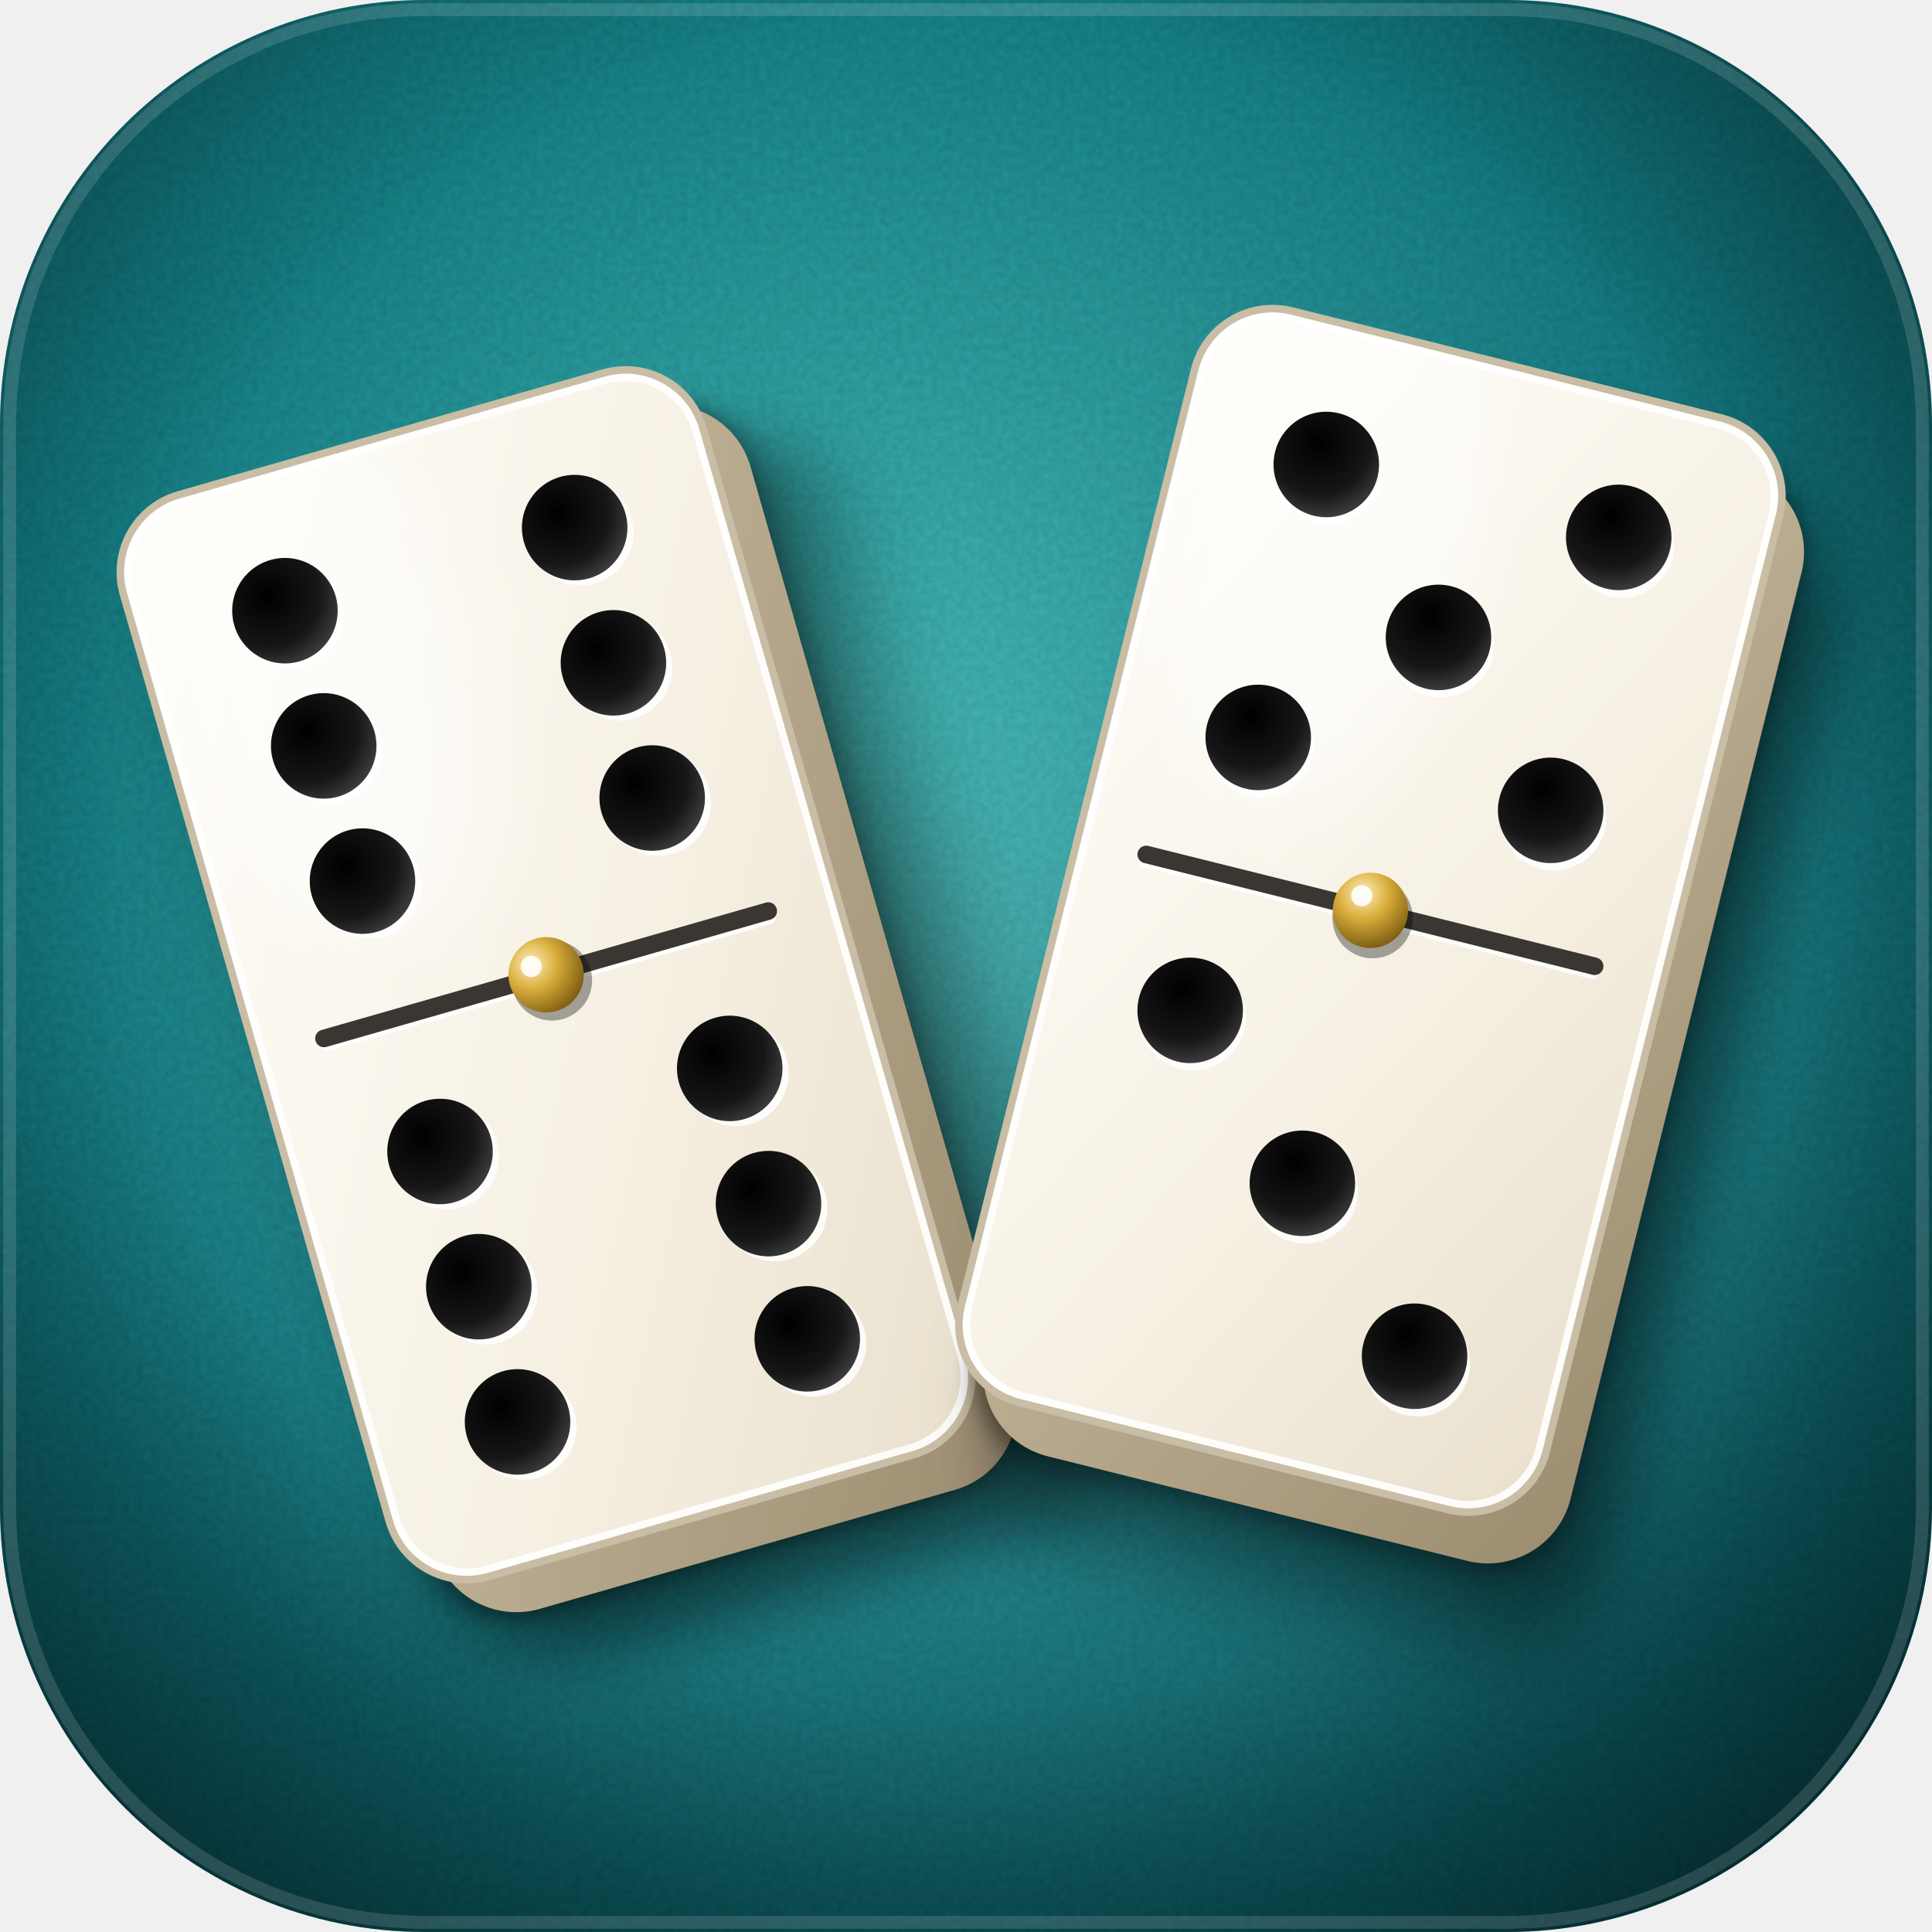
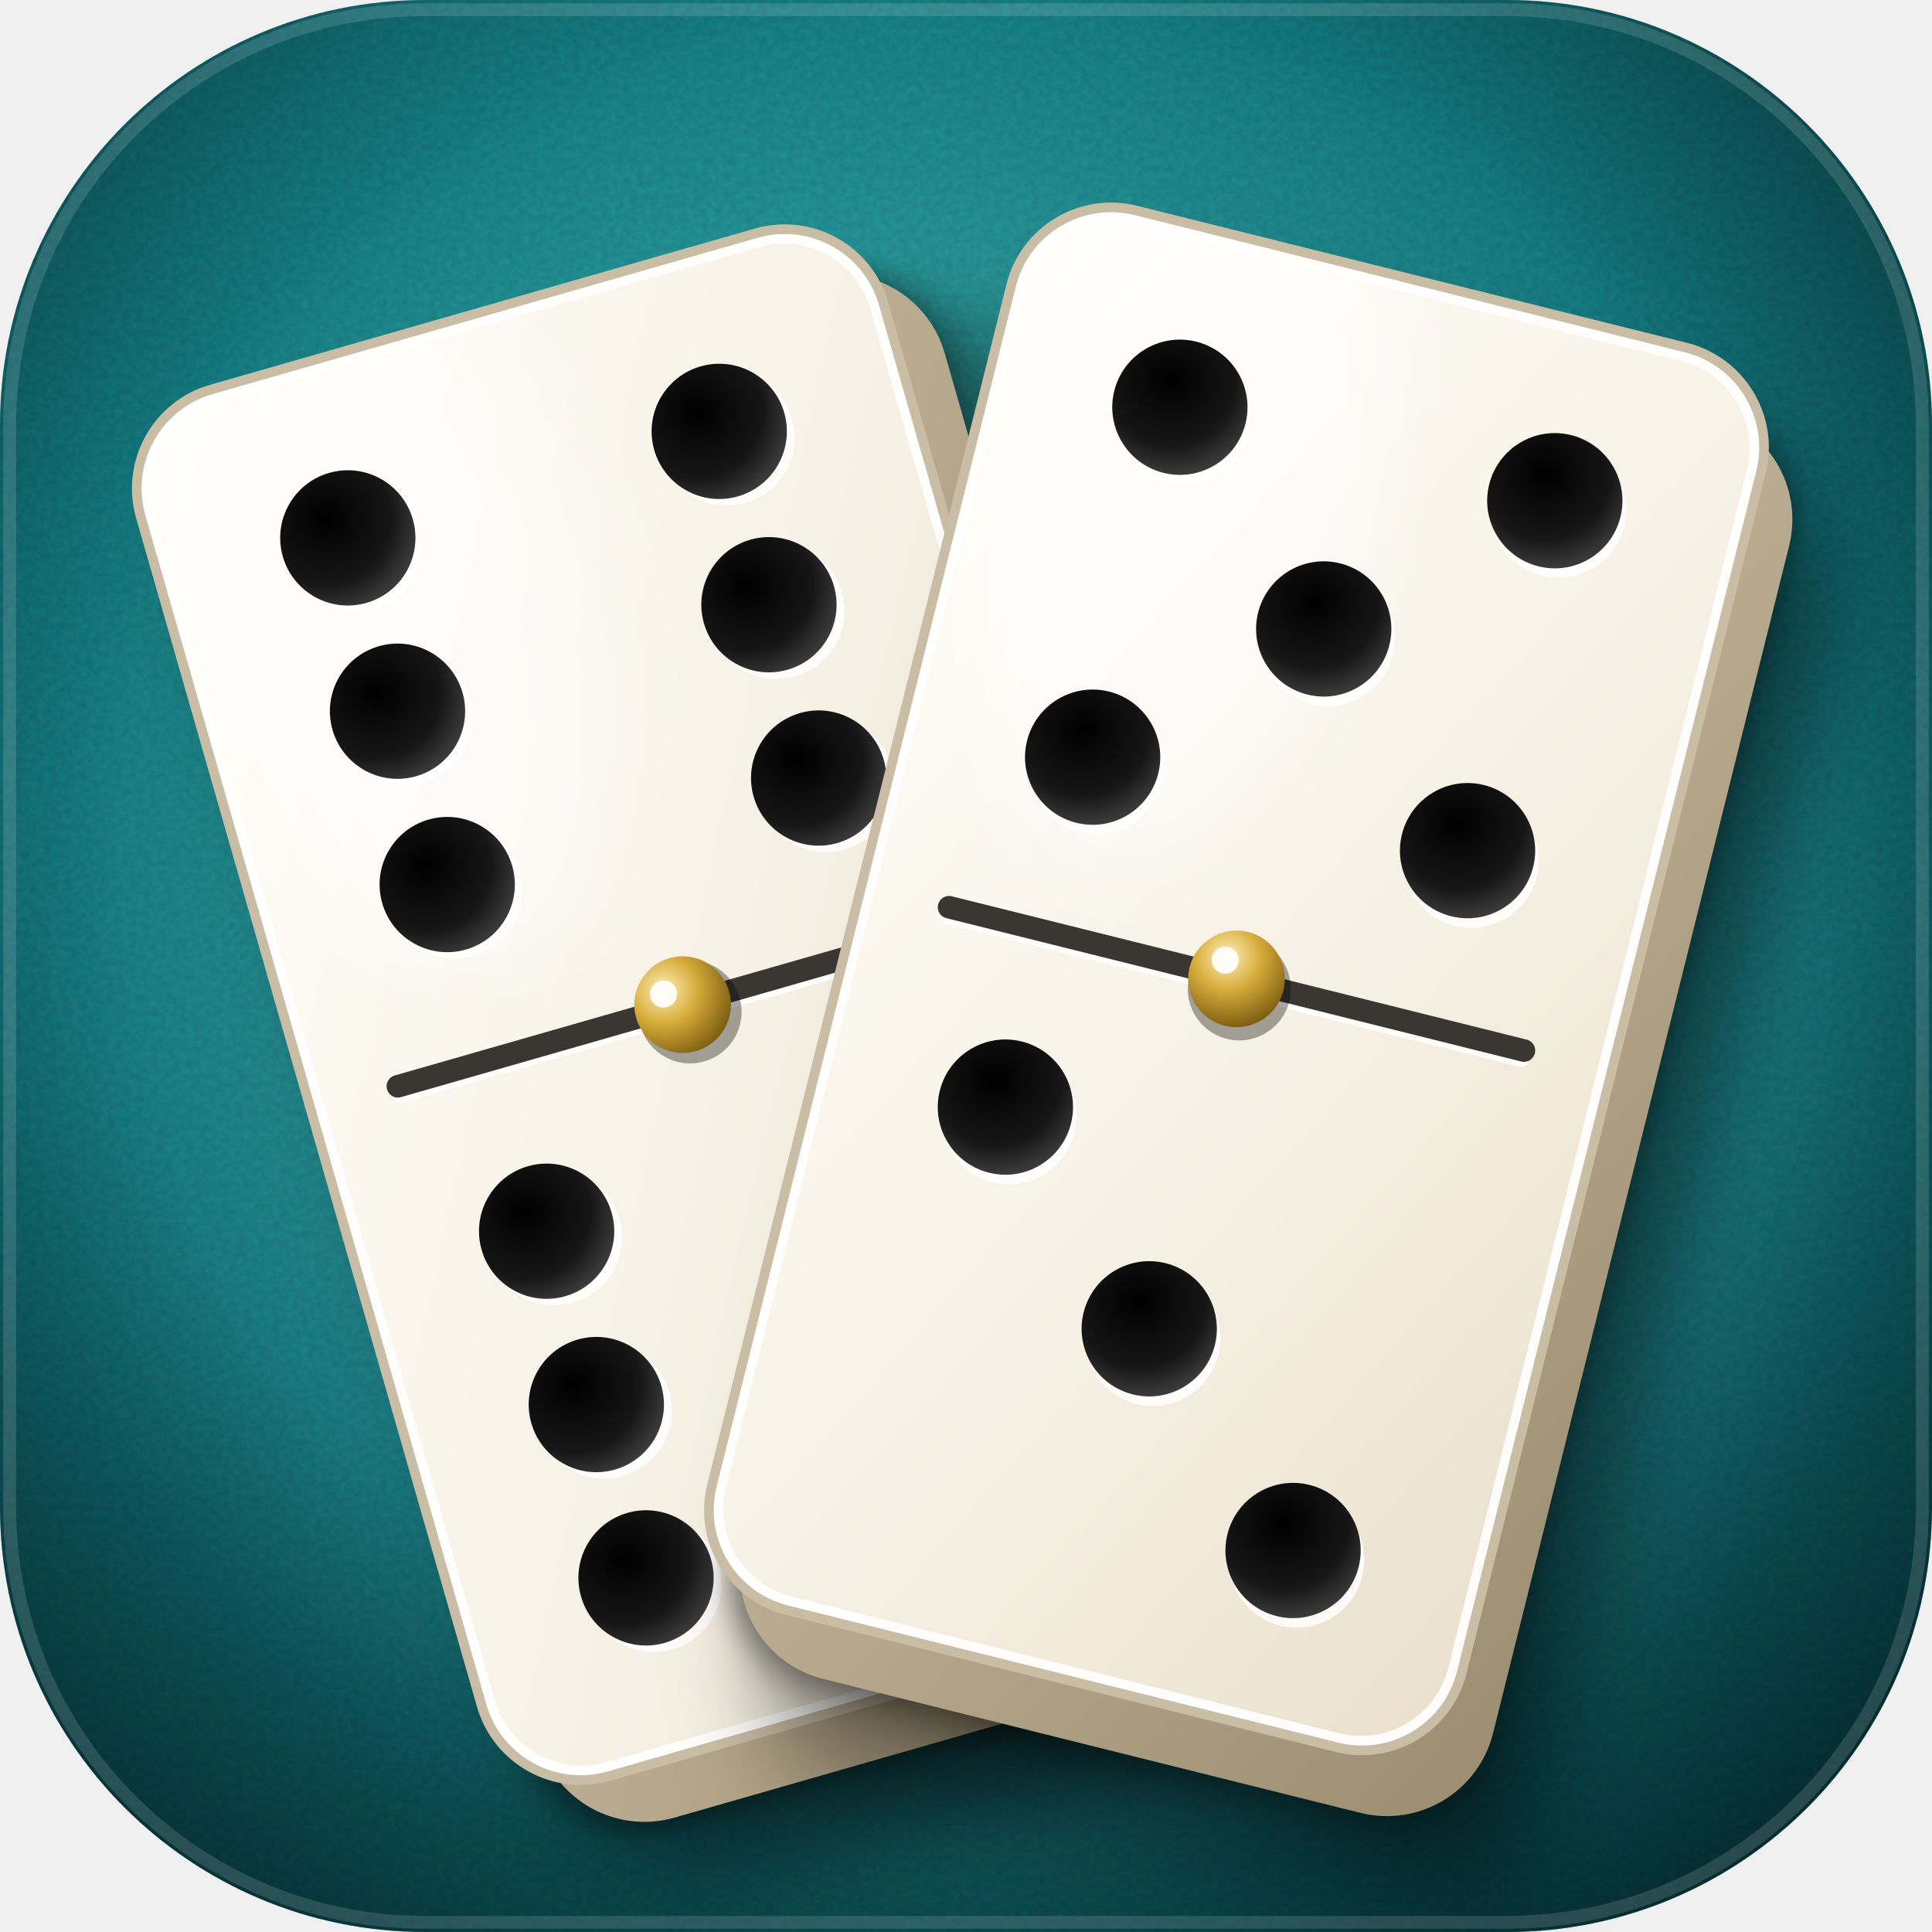
<svg xmlns="http://www.w3.org/2000/svg" width="300" height="300" viewBox="0 0 300 300">
  <defs>
    <radialGradient id="felt-color" cx="45%" cy="38%" r="78%">
      <stop offset="0" stop-color="#2BB3B1" />
      <stop offset="0.55" stop-color="#137F86" />
      <stop offset="1" stop-color="#06393F" />
    </radialGradient>
    <radialGradient id="spot" cx="50%" cy="50%" r="50%">
      <stop offset="0" stop-color="#FFFFFF" stop-opacity="0.16" />
      <stop offset="1" stop-color="#FFFFFF" stop-opacity="0" />
    </radialGradient>
    <radialGradient id="vignette" cx="50%" cy="45%" r="72%">
      <stop offset="0.6" stop-color="#000000" stop-opacity="0" />
      <stop offset="1" stop-color="#000000" stop-opacity="0.38" />
    </radialGradient>
    <filter id="felt" x="0" y="0" width="100%" height="100%">
      <feTurbulence type="fractalNoise" baseFrequency="0.9" numOctaves="2" seed="7" result="noise" />
      <feColorMatrix in="noise" type="matrix" values="0 0 0 0 0  0 0 0 0 0  0 0 0 0 0  0 0 0 0.16 0" result="grain" />
      <feComposite in="grain" in2="SourceGraphic" operator="in" />
    </filter>
    <filter id="soft" x="-40%" y="-40%" width="180%" height="180%">
      <feGaussianBlur stdDeviation="9" />
    </filter>
    <filter id="tight" x="-20%" y="-20%" width="140%" height="140%">
      <feGaussianBlur stdDeviation="2.5" />
    </filter>
    <filter id="sheen-blur" x="-50%" y="-50%" width="200%" height="200%">
      <feGaussianBlur stdDeviation="7" />
    </filter>
    <linearGradient id="face" x1="0" y1="0" x2="1" y2="1">
      <stop offset="0" stop-color="#FFFEFA" />
      <stop offset="0.6" stop-color="#F6F0E3" />
      <stop offset="1" stop-color="#E9E0CD" />
    </linearGradient>
    <linearGradient id="side" x1="0" y1="0" x2="1" y2="1">
      <stop offset="0" stop-color="#D7CAB0" />
      <stop offset="1" stop-color="#9C8D70" />
    </linearGradient>
    <radialGradient id="pip-color" cx="38%" cy="32%" r="70%">
      <stop offset="0" stop-color="#000000" />
      <stop offset="0.7" stop-color="#161616" />
      <stop offset="1" stop-color="#3A3A3A" />
    </radialGradient>
    <radialGradient id="brass" cx="35%" cy="30%" r="75%">
      <stop offset="0" stop-color="#FFF1BF" />
      <stop offset="0.45" stop-color="#D9AE3C" />
      <stop offset="1" stop-color="#7C5C10" />
    </radialGradient>
    <clipPath id="face-clip">
      <rect width="120" height="224" rx="16" />
    </clipPath>
    <g id="pip">
      <circle cx="0.9" cy="1.3" r="10.5" fill="#FFFFFF" opacity="0.85" />
      <circle cx="0" cy="0" r="10.5" fill="url(#pip-color)" />
    </g>
    <g id="tile">
      <rect x="12" y="18" width="124" height="226" rx="18" fill="#000000" opacity="0.5" filter="url(#soft)" />
      <rect x="5" y="8" width="122" height="226" rx="17" fill="#000000" opacity="0.4" filter="url(#tight)" />
      <rect x="7" y="9" width="120" height="224" rx="17" fill="url(#side)" />
      <rect x="0" y="0" width="120" height="224" rx="16" fill="url(#face)" />
      <g clip-path="url(#face-clip)">
        <ellipse cx="34" cy="40" rx="30" ry="58" fill="#FFFFFF" opacity="0.55" filter="url(#sheen-blur)" />
      </g>
      <rect x="1.2" y="1.2" width="117.6" height="221.6" rx="15" fill="none" stroke="#FFFFFF" stroke-width="2" opacity="0.9" />
      <rect x="0" y="0" width="120" height="224" rx="16" fill="none" stroke="#C9BDA5" stroke-width="1.5" />
      <line x1="14" y1="113.6" x2="106" y2="113.6" stroke="#FFFFFF" stroke-width="2" stroke-linecap="round" opacity="0.9" />
      <line x1="14" y1="112" x2="106" y2="112" stroke="#3A3631" stroke-width="3.5" stroke-linecap="round" />
      <circle cx="60.8" cy="113.4" r="8" fill="#000000" opacity="0.35" />
      <circle cx="60" cy="112" r="7.5" fill="url(#brass)" />
      <circle cx="57.6" cy="109.6" r="2.1" fill="#FFFFFF" opacity="0.9" />
    </g>
  </defs>
  <rect width="300" height="300" rx="66" fill="url(#felt-color)" />
  <rect width="300" height="300" rx="66" fill="#000000" filter="url(#felt)" />
  <circle cx="150" cy="150" r="150" fill="url(#spot)" />
  <rect width="300" height="300" rx="66" fill="url(#vignette)" />
-   <g transform="translate(38,64) scale(0.78) rotate(-16 60 112)">
+   <g transform="translate(46,44) rotate(-16 60 112)">
    <use href="#tile" />
    <use href="#pip" x="30" y="28" />
    <use href="#pip" x="90" y="28" />
    <use href="#pip" x="30" y="56" />
    <use href="#pip" x="90" y="56" />
    <use href="#pip" x="30" y="84" />
    <use href="#pip" x="90" y="84" />
    <use href="#pip" x="30" y="140" />
    <use href="#pip" x="90" y="140" />
    <use href="#pip" x="30" y="168" />
    <use href="#pip" x="90" y="168" />
    <use href="#pip" x="30" y="196" />
    <use href="#pip" x="90" y="196" />
  </g>
-   <g transform="translate(166,54) scale(0.78) rotate(14 60 112)">
+   <g transform="translate(132,40) rotate(14 60 112)">
    <use href="#tile" />
    <use href="#pip" x="30" y="28" />
    <use href="#pip" x="90" y="28" />
    <use href="#pip" x="60" y="56" />
    <use href="#pip" x="30" y="84" />
    <use href="#pip" x="90" y="84" />
    <use href="#pip" x="30" y="140" />
    <use href="#pip" x="60" y="168" />
    <use href="#pip" x="90" y="196" />
  </g>
  <rect x="1.5" y="1.5" width="297" height="297" rx="64.5" fill="none" stroke="#FFFFFF" stroke-width="2" opacity="0.14" />
</svg>
